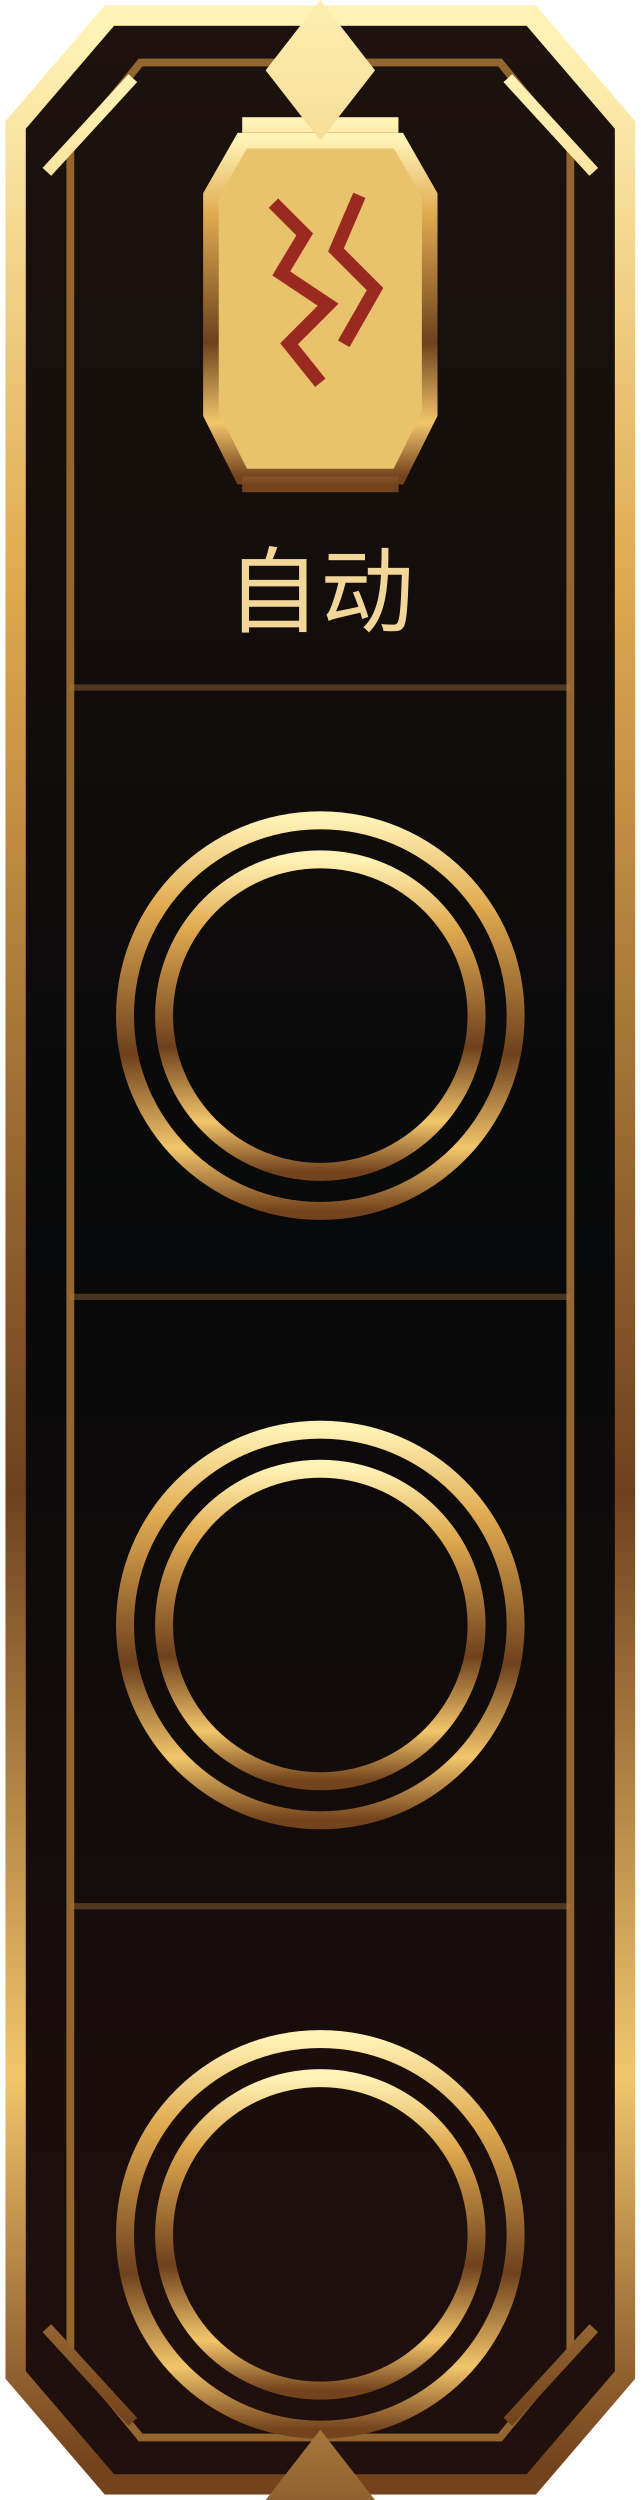
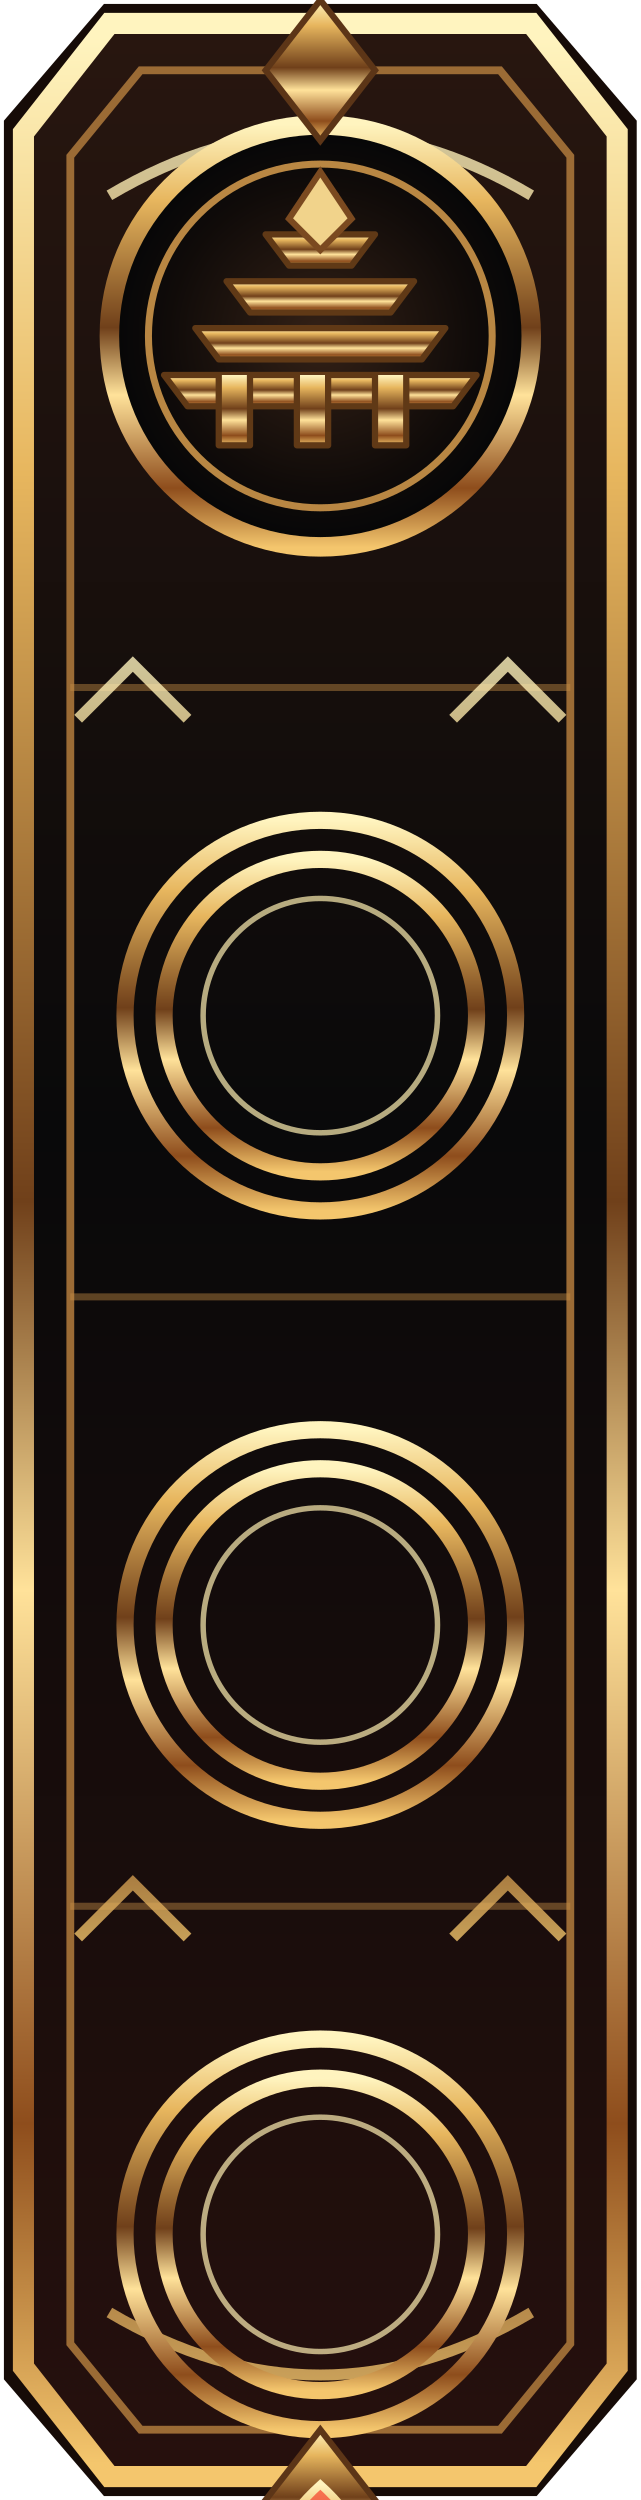
<svg xmlns="http://www.w3.org/2000/svg" viewBox="0 0 82 320">
  <defs>
    <linearGradient id="gold" x2="0" y2="1">
-       <stop stop-color="#fff2b5" />
-       <stop offset=".22" stop-color="#e0aa50" />
-       <stop offset=".6" stop-color="#6e411d" />
-       <stop offset=".84" stop-color="#f3c56b" />
-       <stop offset="1" stop-color="#73431d" />
+       <stop stop-color="#fff4bf" />
+       <stop offset=".18" stop-color="#e7b65e" />
+       <stop offset=".48" stop-color="#70401a" />
+       <stop offset=".64" stop-color="#ffe29a" />
+       <stop offset=".86" stop-color="#8e4d1c" />
+       <stop offset="1" stop-color="#f4c66d" />
+     </linearGradient>
+     <linearGradient id="red" x2="0" y2="1">
+       <stop stop-color="#ff7651" />
+       <stop offset="1" stop-color="#630d17" />
    </linearGradient>
    <linearGradient id="panel" x2="0" y2="1">
-       <stop stop-color="#1d120d" />
-       <stop offset=".5" stop-color="#08090a" />
-       <stop offset="1" stop-color="#21100d" />
+       <stop stop-color="#28160f" />
+       <stop offset=".45" stop-color="#09090a" />
+       <stop offset="1" stop-color="#26100d" />
    </linearGradient>
+     <radialGradient id="disc">
+       <stop stop-color="#342116" />
+       <stop offset=".72" stop-color="#100b09" />
+       <stop offset="1" stop-color="#050607" />
+     </radialGradient>
  </defs>
-   <path d="M14 2 H68 L80 16 V304 L68 318 H14 L2 304 V16 Z" fill="url(#panel)" stroke="url(#gold)" stroke-width="2.6" />
-   <path d="M18 8 H64 L73 19 V301 L64 312 H18 L9 301 V19 Z" fill="none" stroke="#93652f" stroke-width="1" />
-   <path d="M9 88 H73 M9 166 H73 M9 244 H73" stroke="#a87939" stroke-width=".8" opacity=".4" />
-   <path d="M31 18 H51 L55 25 V53 L51 61 H31 L27 53 V25 Z" fill="#e9c36c" stroke="url(#gold)" stroke-width="2" />
-   <path d="M35 26 l4 4 -3 5 6 4 -5 5 4 5 M46 25 l-3 7 5 5 -4 7" fill="none" stroke="#9a2920" stroke-width="1.7" />
-   <path d="M31 16 H51 M31 62 H51" stroke="url(#gold)" stroke-width="2" />
-   <text x="41" y="80" fill="#f2d69a" font-family="serif" font-size="12" text-anchor="middle">自动</text>
-   <g fill="none" stroke="url(#gold)" stroke-width="2.3">
+   <path d="M14 2H68L80 16V304L68 318H14L2 304V16Z" fill="#050607" stroke="#160b07" stroke-width="3" />
+   <path d="M14 3H68L79 17V303L68 317H14L3 303V17Z" fill="url(#panel)" stroke="url(#gold)" stroke-width="2.7" />
+   <path d="M18 9H64L73 20V300L64 311H18L9 300V20Z" fill="none" stroke="#9b6b35" stroke-width="1" />
+   <path d="M9 88H73M9 166H73M9 244H73" stroke="#c18a43" stroke-width=".9" opacity=".45" />
+   <g fill="none" stroke="url(#gold)" stroke-width="1.4" opacity=".8">
+     <path d="M14 25Q41 9 68 25M14 296Q41 312 68 296" />
+     <path d="M10 92L17 85L24 92M58 92L65 85L72 92M10 248L17 241L24 248M58 248L65 241L72 248" />
+   </g>
+   <circle cx="41" cy="43" r="27" fill="url(#disc)" stroke="url(#gold)" stroke-width="2.5" />
+   <circle cx="41" cy="43" r="22" fill="none" stroke="#b98743" stroke-width=".9" />
+   <g fill="url(#gold)" stroke="#603916" stroke-width=".8" stroke-linejoin="round">
+     <path d="M21 48H61L58 52H24Z" />
+     <path d="M25 42H57L54 46H28Z" />
+     <path d="M29 36H53L50 40H32Z" />
+     <path d="M34 30H48L45 34H37Z" />
+     <path d="M39 25H43V30H39Z" />
+     <path d="M28 48V57H32V48M38 48V57H42V48M48 48V57H52V48" />
+   </g>
+   <path d="M41 22L45 28L41 32L37 28Z" fill="#f1d38b" stroke="#7b4a20" stroke-width=".8" />
+   <g fill="none" stroke="url(#gold)" stroke-width="2.2">
    <circle cx="41" cy="130" r="25" />
    <circle cx="41" cy="208" r="25" />
    <circle cx="41" cy="286" r="25" />
    <circle cx="41" cy="130" r="20" />
    <circle cx="41" cy="208" r="20" />
    <circle cx="41" cy="286" r="20" />
  </g>
  <g fill="url(#gold)">
-     <path d="M41 116 V144 M27 130 H55" />
-     <path d="M41 194 V222 M27 208 H55" />
-     <path d="M41 272 V300 M27 286 H55" />
+     <path d="M41 116V144M27 130H55" />
+     <path d="M41 194V222M27 208H55" />
+     <path d="M41 272V300M27 286H55" />
  </g>
-   <path d="M41 0 l7 9 -7 9 -7 -9z M41 311 l7 9 -7 9 -7 -9z" fill="url(#gold)" />
-   <path d="M6 22 L17 10 M76 22 L65 10 M6 298 L17 310 M76 298 L65 310" stroke="url(#gold)" stroke-width="1.5" />
+   <g fill="none" stroke="#fff0b2" stroke-width=".7" opacity=".7">
+     <circle cx="41" cy="130" r="15" />
+     <circle cx="41" cy="208" r="15" />
+     <circle cx="41" cy="286" r="15" />
+   </g>
+   <path d="M41 0L48 9L41 18L34 9Z" fill="url(#gold)" stroke="#5c3517" stroke-width=".8" />
+   <path d="M41 311L48 320L41 329L34 320Z" fill="url(#gold)" stroke="#5c3517" stroke-width=".8" />
+   <path d="M41 318C31 327 34 336 41 341C48 336 51 327 41 318Z" fill="url(#red)" stroke="url(#gold)" stroke-width="1" />
+   <path d="M41 326V342" stroke="#e6b55d" stroke-width="1.2" />
</svg>
